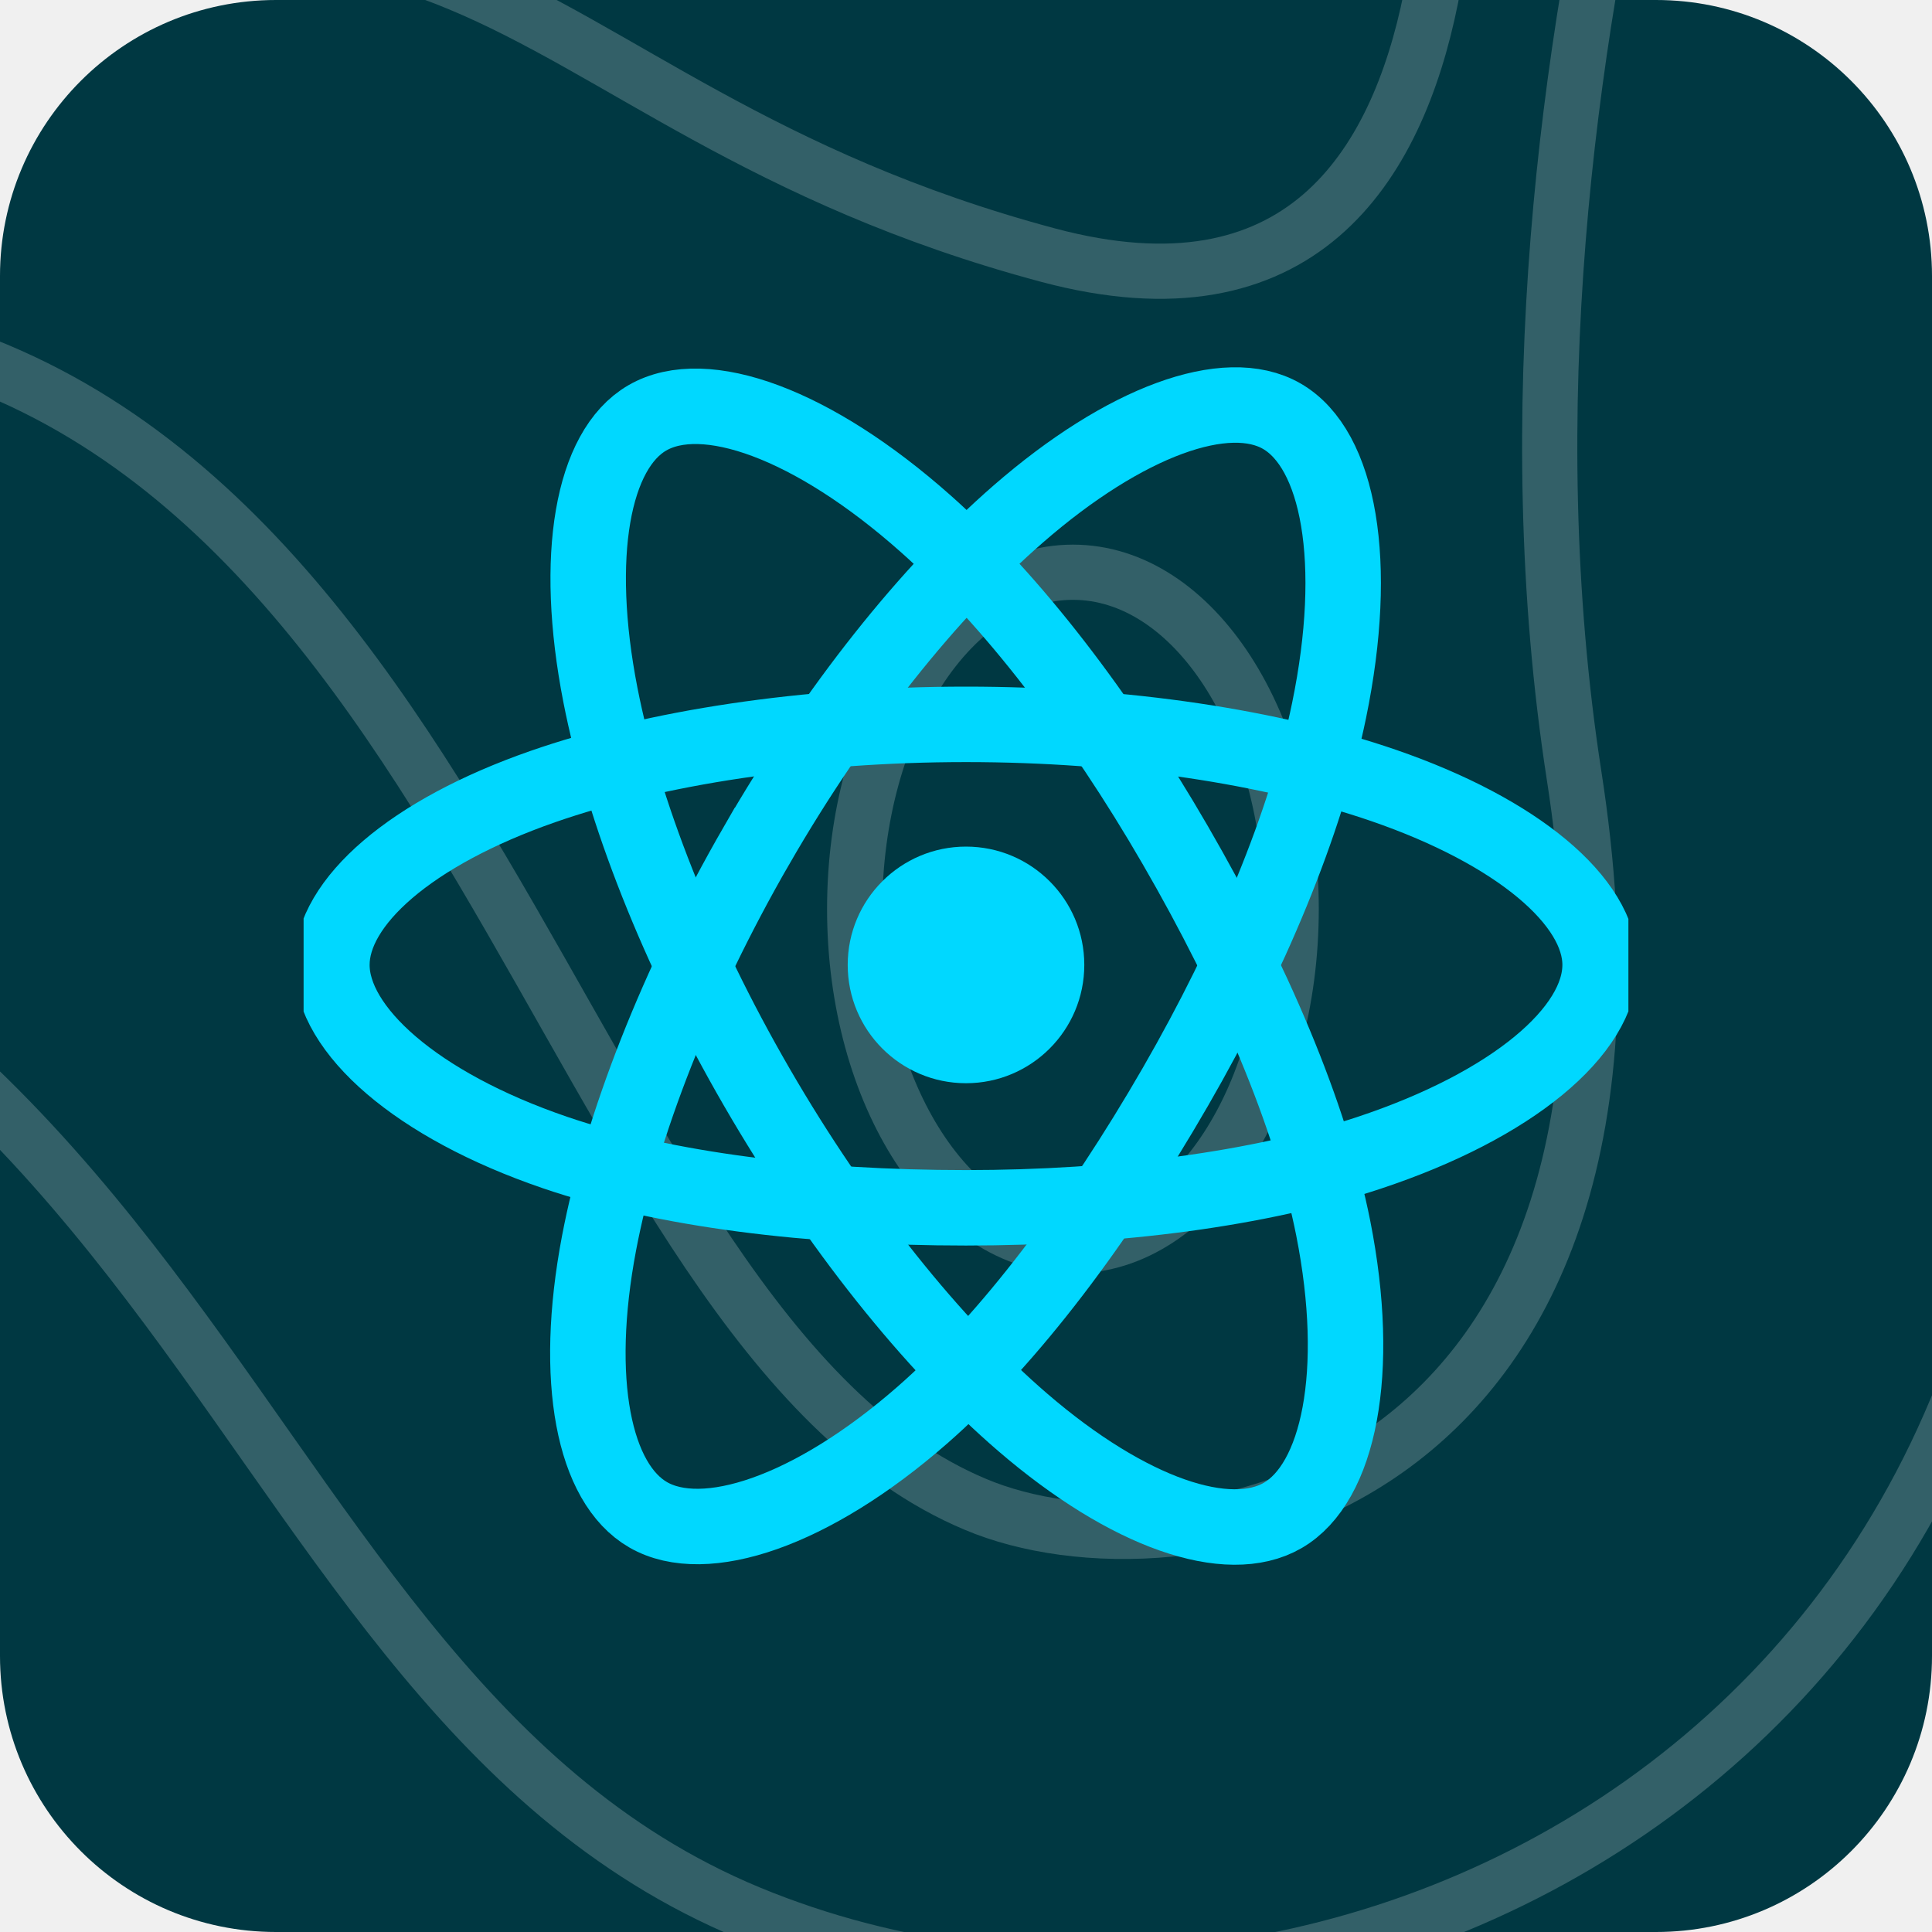
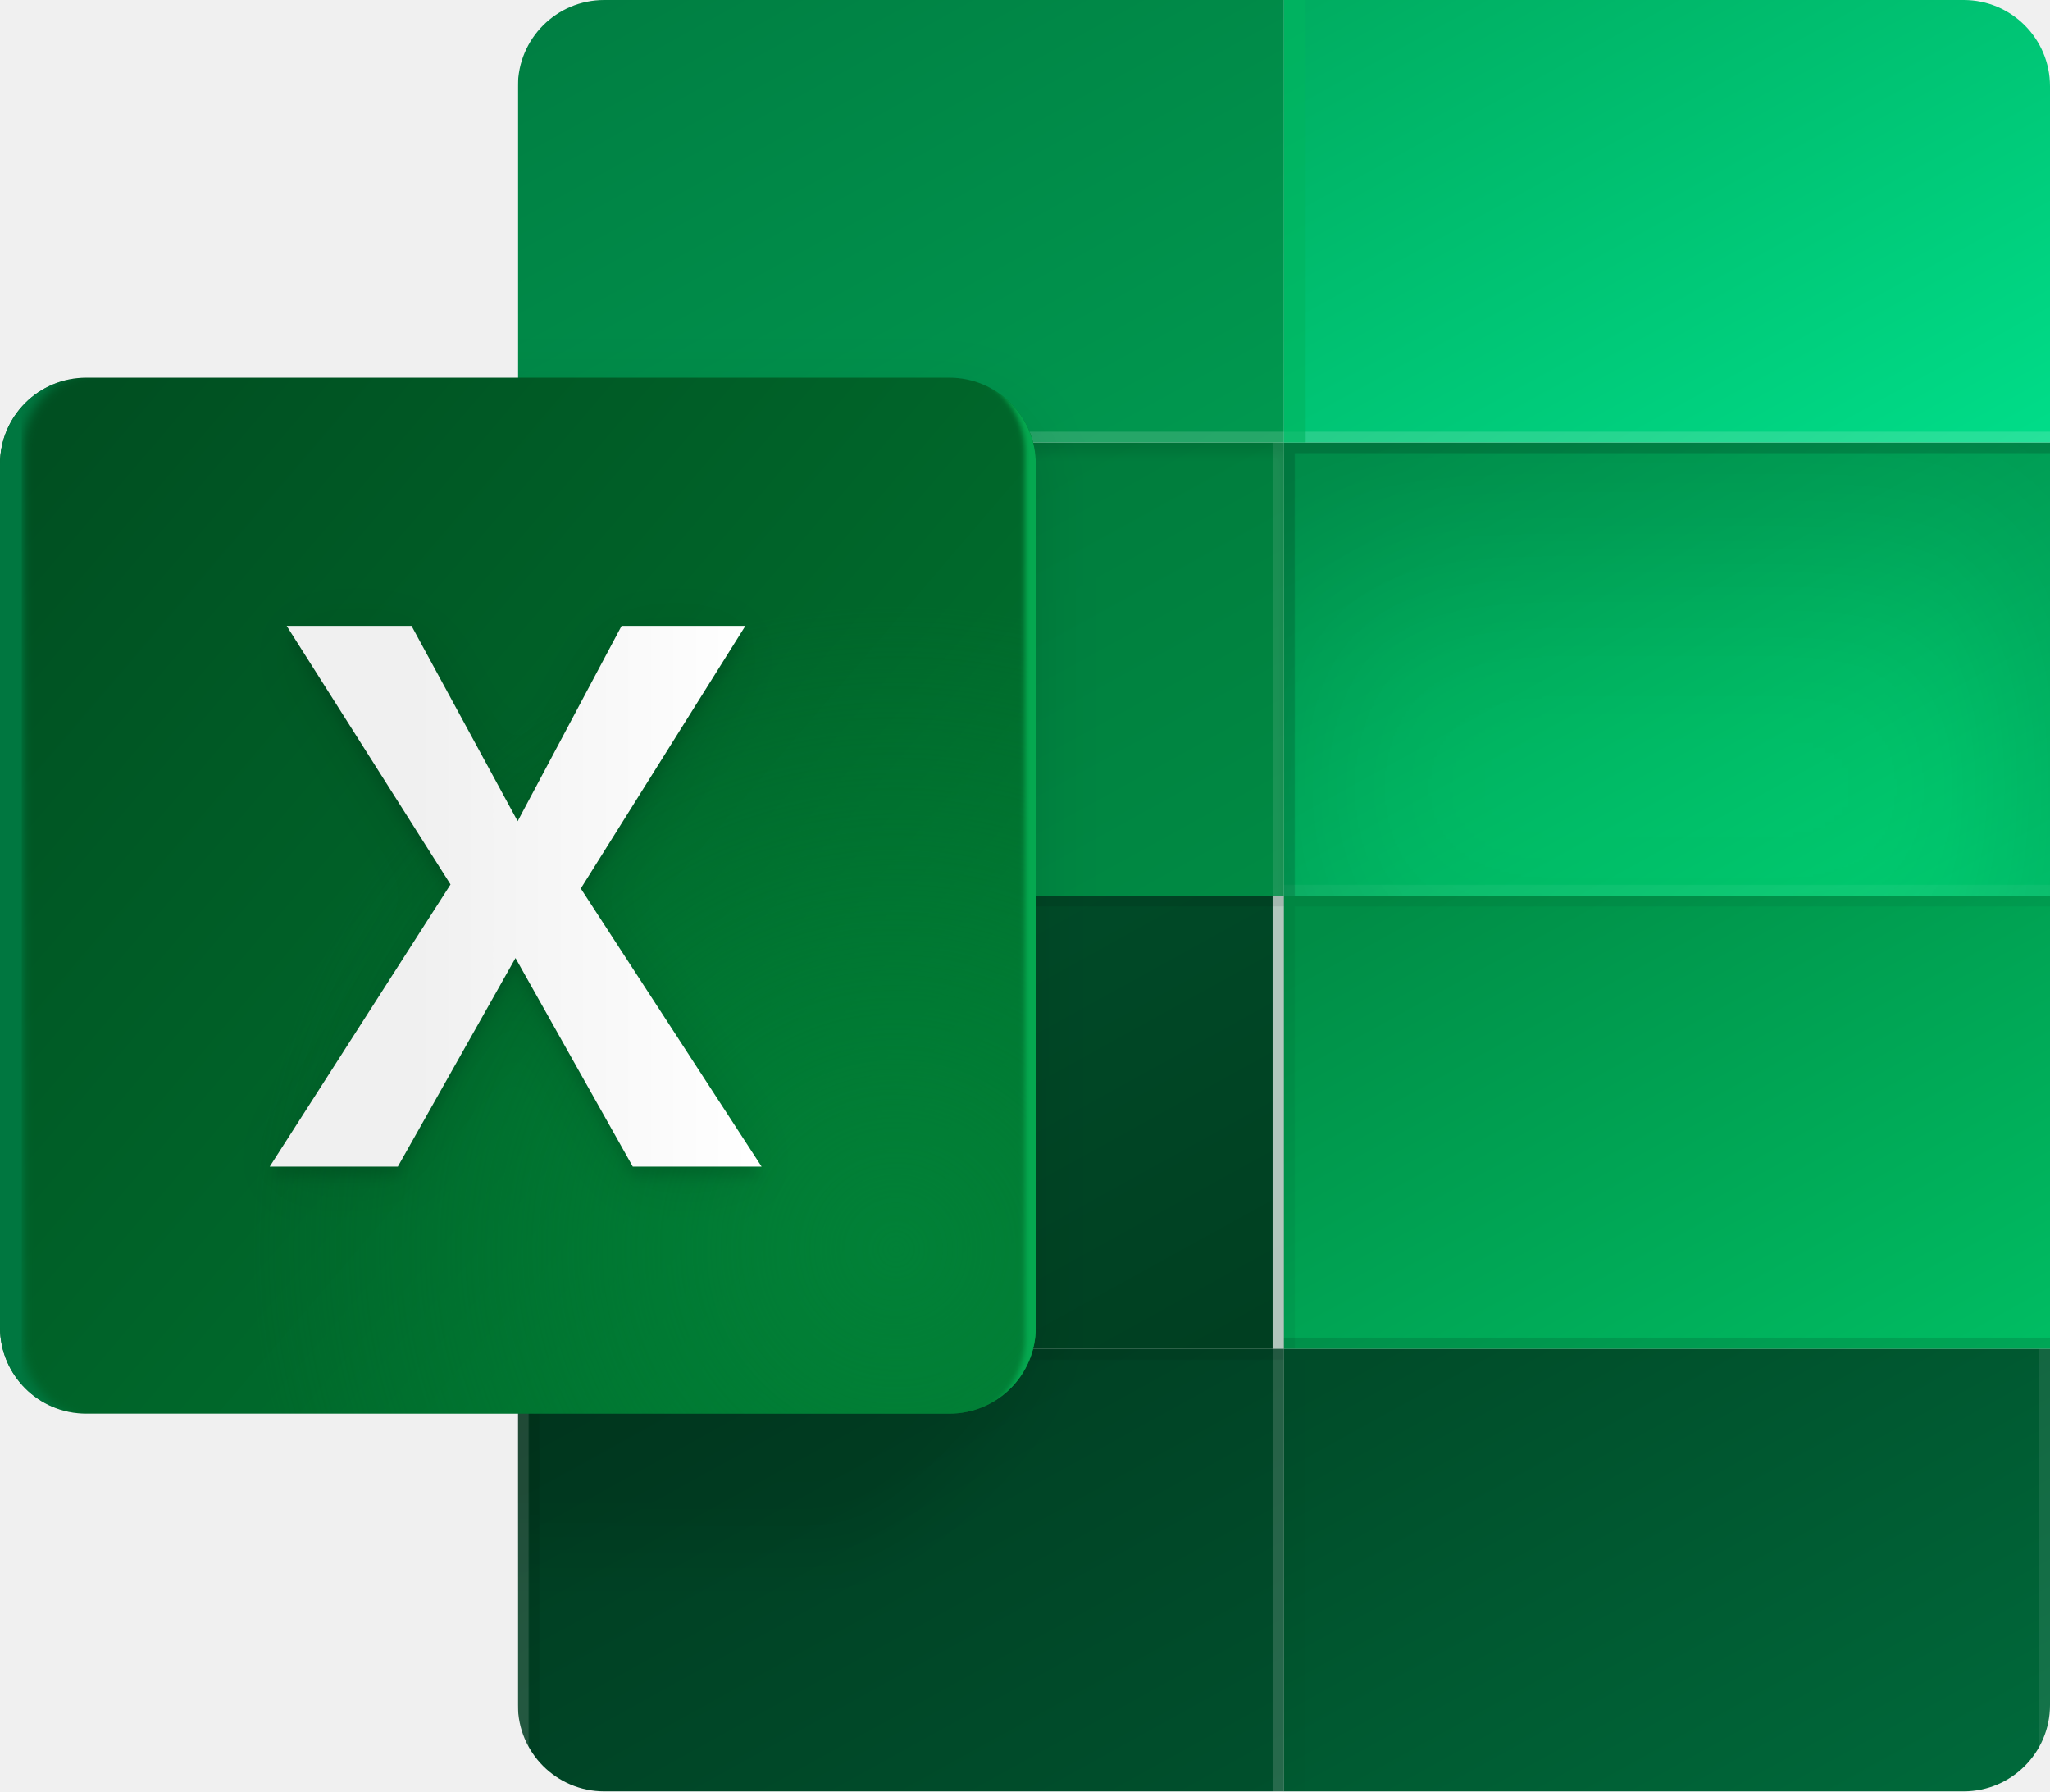
- <svg xmlns="http://www.w3.org/2000/svg" width="70" height="70" viewBox="0 0 70 70" fill="none">
-   <g clip-path="url(#clip0)">
-     <rect width="70" height="70" rx="10" fill="#003842" />
-     <path d="M94.857 -15.518C94.857 -15.518 68.479 -2.956 73.161 28.121C78.413 62.967 47.953 77.922 27.141 69.308C6.329 60.664 7.785 28.689 -31.783 27.702C-72.207 26.715 -80.715 -13.544 -80.715 -13.544" stroke="white" stroke-opacity="0.2" stroke-width="2" stroke-miterlimit="10" />
-     <path d="M64.368 -24.881C64.368 -24.881 52.948 1.68 57.031 28.091C61.142 54.502 42.671 57.613 35.334 54.502C20.089 48.101 17.149 13.824 -7.46 11.61C-25.959 9.935 -50.853 23.186 -64.042 -6.874" stroke="white" stroke-opacity="0.2" stroke-width="2" stroke-miterlimit="10" />
-     <path d="M52.063 -13.036C52.063 -13.036 56.174 14.093 37.989 9.248C17.149 3.684 17.463 -9.357 -8.916 2.966C-18.308 7.363 -56.106 8.649 -48.483 -15.518" stroke="white" stroke-opacity="0.2" stroke-width="2" stroke-miterlimit="10" />
-     <path d="M38.874 45.14C43.242 45.14 46.782 39.677 46.782 32.937C46.782 26.197 43.242 20.733 38.874 20.733C34.507 20.733 30.966 26.197 30.966 32.937C30.966 39.677 34.507 45.14 38.874 45.14Z" stroke="white" stroke-opacity="0.2" stroke-width="2" stroke-miterlimit="10" />
-     <g clip-path="url(#clip1)">
-       <path d="M35 39.247C37.367 39.247 39.286 37.328 39.286 34.96C39.286 32.593 37.367 30.674 35 30.674C32.633 30.674 30.714 32.593 30.714 34.96C30.714 37.328 32.633 39.247 35 39.247Z" fill="#00D8FF" />
-       <path fill-rule="evenodd" clip-rule="evenodd" d="M35 26.245C40.755 26.245 46.101 27.071 50.132 28.459C54.989 30.131 57.975 32.665 57.975 34.96C57.975 37.352 54.81 40.044 49.595 41.772C45.652 43.079 40.463 43.761 35 43.761C29.399 43.761 24.096 43.12 20.108 41.758C15.063 40.034 12.025 37.306 12.025 34.96C12.025 32.684 14.876 30.169 19.664 28.5C23.71 27.089 29.188 26.245 34.999 26.245H35Z" stroke="#00D8FF" stroke-width="2.734" />
-       <path fill-rule="evenodd" clip-rule="evenodd" d="M27.414 30.628C30.289 25.643 33.675 21.424 36.891 18.625C40.765 15.253 44.453 13.933 46.441 15.079C48.512 16.274 49.264 20.361 48.155 25.742C47.318 29.81 45.316 34.646 42.587 39.378C39.788 44.23 36.584 48.505 33.412 51.277C29.398 54.786 25.518 56.056 23.485 54.884C21.514 53.748 20.759 50.021 21.705 45.039C22.505 40.829 24.511 35.662 27.413 30.628L27.414 30.628Z" stroke="#00D8FF" stroke-width="2.734" />
-       <path fill-rule="evenodd" clip-rule="evenodd" d="M27.421 39.391C24.538 34.411 22.575 29.37 21.755 25.186C20.769 20.145 21.466 16.291 23.453 15.141C25.522 13.943 29.438 15.333 33.546 18.981C36.653 21.739 39.842 25.887 42.579 30.615C45.386 35.463 47.489 40.373 48.307 44.506C49.342 49.736 48.504 53.733 46.474 54.908C44.504 56.048 40.899 54.841 37.055 51.533C33.807 48.738 30.332 44.42 27.421 39.391V39.391Z" stroke="#00D8FF" stroke-width="2.734" />
+ <svg xmlns="http://www.w3.org/2000/svg" xmlns:xlink="http://www.w3.org/1999/xlink" width="190" height="166" viewBox="0 0 190 166" id="excel">
+   <defs>
+     <rect id="j" width="142" height="166" rx="8" />
+     <rect id="m" width="71" height="42" y="41" />
+     <rect id="q" width="71" height="42" x="71" y="41" />
+     <rect id="u" width="71" height="42" y="-1" />
+     <rect id="y" width="71" height="42" x="71" y="-1" />
+     <rect id="C" width="71" height="42" y="83" />
+     <rect id="G" width="71" height="42" x="71" y="83" />
+     <rect id="K" width="71" height="42" y="125" />
+     <rect id="O" width="71" height="42" x="71" y="125" />
+     <rect id="R" width="142" height="166" rx="8" />
+     <rect id="U" width="96" height="96" rx="8" />
+     <rect id="aa" width="96" height="98" y="-1" rx="8" />
+     <filter id="o" width="102.8%" height="104.8%" x="-1.4%" y="-2.4%" filterUnits="objectBoundingBox">
+       <feOffset dx="-1" in="SourceAlpha" result="shadowOffsetInner1" />
+       <feComposite in="shadowOffsetInner1" in2="SourceAlpha" k2="-1" k3="1" operator="arithmetic" result="shadowInnerInner1" />
+       <feColorMatrix in="shadowInnerInner1" result="shadowMatrixInner1" values="0 0 0 0 1   0 0 0 0 1   0 0 0 0 1  0 0 0 0.1 0" />
+       <feGaussianBlur in="SourceAlpha" result="shadowBlurInner2" stdDeviation=".5" />
+       <feOffset dy="1" in="shadowBlurInner2" result="shadowOffsetInner2" />
+       <feComposite in="shadowOffsetInner2" in2="SourceAlpha" k2="-1" k3="1" operator="arithmetic" result="shadowInnerInner2" />
+       <feColorMatrix in="shadowInnerInner2" result="shadowMatrixInner2" values="0 0 0 0 0   0 0 0 0 0   0 0 0 0 0  0 0 0 0.08 0" />
+       <feMerge>
+         <feMergeNode in="shadowMatrixInner1" />
+         <feMergeNode in="shadowMatrixInner2" />
+       </feMerge>
+     </filter>
+     <filter id="s" width="143.7%" height="173.8%" x="-21.8%" y="-36.9%" filterUnits="objectBoundingBox">
+       <feOffset dy="-1" in="SourceAlpha" result="shadowOffsetInner1" />
+       <feComposite in="shadowOffsetInner1" in2="SourceAlpha" k2="-1" k3="1" operator="arithmetic" result="shadowInnerInner1" />
+       <feColorMatrix in="shadowInnerInner1" result="shadowMatrixInner1" values="0 0 0 0 1   0 0 0 0 1   0 0 0 0 1  0 0 0 0.05 0" />
+       <feGaussianBlur in="SourceAlpha" result="shadowBlurInner2" stdDeviation="10" />
+       <feOffset dy="11" in="shadowBlurInner2" result="shadowOffsetInner2" />
+       <feComposite in="shadowOffsetInner2" in2="SourceAlpha" k2="-1" k3="1" operator="arithmetic" result="shadowInnerInner2" />
+       <feColorMatrix in="shadowInnerInner2" result="shadowMatrixInner2" values="0 0 0 0 0   0 0 0 0 0   0 0 0 0 0  0 0 0 0.14 0" />
+       <feOffset dx="1" dy="1" in="SourceAlpha" result="shadowOffsetInner3" />
+       <feComposite in="shadowOffsetInner3" in2="SourceAlpha" k2="-1" k3="1" operator="arithmetic" result="shadowInnerInner3" />
+       <feColorMatrix in="shadowInnerInner3" result="shadowMatrixInner3" values="0 0 0 0 0   0 0 0 0 0   0 0 0 0 0  0 0 0 0.15 0" />
+       <feMerge>
+         <feMergeNode in="shadowMatrixInner1" />
+         <feMergeNode in="shadowMatrixInner2" />
+         <feMergeNode in="shadowMatrixInner3" />
+       </feMerge>
+     </filter>
+     <filter id="w" width="101.4%" height="102.4%" x="-.7%" y="-1.2%" filterUnits="objectBoundingBox">
+       <feOffset dy="-1" in="SourceAlpha" result="shadowOffsetInner1" />
+       <feComposite in="shadowOffsetInner1" in2="SourceAlpha" k2="-1" k3="1" operator="arithmetic" result="shadowInnerInner1" />
+       <feColorMatrix in="shadowInnerInner1" values="0 0 0 0 1   0 0 0 0 1   0 0 0 0 1  0 0 0 0.15 0" />
+     </filter>
+     <filter id="A" width="102.8%" height="104.8%" x="-1.4%" y="-2.4%" filterUnits="objectBoundingBox">
+       <feOffset dy="-1" in="SourceAlpha" result="shadowOffsetInner1" />
+       <feComposite in="shadowOffsetInner1" in2="SourceAlpha" k2="-1" k3="1" operator="arithmetic" result="shadowInnerInner1" />
+       <feColorMatrix in="shadowInnerInner1" result="shadowMatrixInner1" values="0 0 0 0 1   0 0 0 0 1   0 0 0 0 1  0 0 0 0.15 0" />
+       <feOffset dx="2" in="SourceAlpha" result="shadowOffsetInner2" />
+       <feComposite in="shadowOffsetInner2" in2="SourceAlpha" k2="-1" k3="1" operator="arithmetic" result="shadowInnerInner2" />
+       <feColorMatrix in="shadowInnerInner2" result="shadowMatrixInner2" values="0 0 0 0 0   0 0 0 0 0.71   0 0 0 0 0.373  0 0 0 0.63 0" />
+       <feMerge>
+         <feMergeNode in="shadowMatrixInner1" />
+         <feMergeNode in="shadowMatrixInner2" />
+       </feMerge>
+     </filter>
+     <filter id="E" width="102.8%" height="104.8%" x="-1.4%" y="-2.4%" filterUnits="objectBoundingBox">
+       <feOffset dx="-1" in="SourceAlpha" result="shadowOffsetInner1" />
+       <feComposite in="shadowOffsetInner1" in2="SourceAlpha" k2="-1" k3="1" operator="arithmetic" result="shadowInnerInner1" />
+       <feColorMatrix in="shadowInnerInner1" result="shadowMatrixInner1" values="0 0 0 0 1   0 0 0 0 1   0 0 0 0 1  0 0 0 0.7 0" />
+       <feOffset dx="2" dy="1" in="SourceAlpha" result="shadowOffsetInner2" />
+       <feComposite in="shadowOffsetInner2" in2="SourceAlpha" k2="-1" k3="1" operator="arithmetic" result="shadowInnerInner2" />
+       <feColorMatrix in="shadowInnerInner2" result="shadowMatrixInner2" values="0 0 0 0 0   0 0 0 0 0   0 0 0 0 0  0 0 0 0.08 0" />
+       <feMerge>
+         <feMergeNode in="shadowMatrixInner1" />
+         <feMergeNode in="shadowMatrixInner2" />
+       </feMerge>
+     </filter>
+     <filter id="I" width="101.4%" height="102.4%" x="-.7%" y="-1.2%" filterUnits="objectBoundingBox">
+       <feOffset dy="-1" in="SourceAlpha" result="shadowOffsetInner1" />
+       <feComposite in="shadowOffsetInner1" in2="SourceAlpha" k2="-1" k3="1" operator="arithmetic" result="shadowInnerInner1" />
+       <feColorMatrix in="shadowInnerInner1" result="shadowMatrixInner1" values="0 0 0 0 0   0 0 0 0 0   0 0 0 0 0  0 0 0 0.12 0" />
+       <feOffset dx="1" dy="1" in="SourceAlpha" result="shadowOffsetInner2" />
+       <feComposite in="shadowOffsetInner2" in2="SourceAlpha" k2="-1" k3="1" operator="arithmetic" result="shadowInnerInner2" />
+       <feColorMatrix in="shadowInnerInner2" result="shadowMatrixInner2" values="0 0 0 0 0   0 0 0 0 0   0 0 0 0 0  0 0 0 0.05 0" />
+       <feMerge>
+         <feMergeNode in="shadowMatrixInner1" />
+         <feMergeNode in="shadowMatrixInner2" />
+       </feMerge>
+     </filter>
+     <filter id="M" width="102.8%" height="104.8%" x="-1.4%" y="-2.4%" filterUnits="objectBoundingBox">
+       <feOffset dx="-1" in="SourceAlpha" result="shadowOffsetInner1" />
+       <feComposite in="shadowOffsetInner1" in2="SourceAlpha" k2="-1" k3="1" operator="arithmetic" result="shadowInnerInner1" />
+       <feColorMatrix in="shadowInnerInner1" result="shadowMatrixInner1" values="0 0 0 0 1   0 0 0 0 1   0 0 0 0 1  0 0 0 0.15 0" />
+       <feOffset dx="1" in="SourceAlpha" result="shadowOffsetInner2" />
+       <feComposite in="shadowOffsetInner2" in2="SourceAlpha" k2="-1" k3="1" operator="arithmetic" result="shadowInnerInner2" />
+       <feColorMatrix in="shadowInnerInner2" result="shadowMatrixInner2" values="0 0 0 0 1   0 0 0 0 1   0 0 0 0 1  0 0 0 0.15 0" />
+       <feOffset dx="2" dy="1" in="SourceAlpha" result="shadowOffsetInner3" />
+       <feComposite in="shadowOffsetInner3" in2="SourceAlpha" k2="-1" k3="1" operator="arithmetic" result="shadowInnerInner3" />
+       <feColorMatrix in="shadowInnerInner3" result="shadowMatrixInner3" values="0 0 0 0 0   0 0 0 0 0   0 0 0 0 0  0 0 0 0.08 0" />
+       <feMerge>
+         <feMergeNode in="shadowMatrixInner1" />
+         <feMergeNode in="shadowMatrixInner2" />
+         <feMergeNode in="shadowMatrixInner3" />
+       </feMerge>
+     </filter>
+     <filter id="Q" width="102.8%" height="104.8%" x="-1.4%" y="-2.4%" filterUnits="objectBoundingBox">
+       <feOffset dx="-1" in="SourceAlpha" result="shadowOffsetInner1" />
+       <feComposite in="shadowOffsetInner1" in2="SourceAlpha" k2="-1" k3="1" operator="arithmetic" result="shadowInnerInner1" />
+       <feColorMatrix in="shadowInnerInner1" result="shadowMatrixInner1" values="0 0 0 0 1   0 0 0 0 1   0 0 0 0 1  0 0 0 0.08 0" />
+       <feOffset dx="2" dy="1" in="SourceAlpha" result="shadowOffsetInner2" />
+       <feComposite in="shadowOffsetInner2" in2="SourceAlpha" k2="-1" k3="1" operator="arithmetic" result="shadowInnerInner2" />
+       <feColorMatrix in="shadowInnerInner2" result="shadowMatrixInner2" values="0 0 0 0 0   0 0 0 0 0   0 0 0 0 0  0 0 0 0.01 0" />
+       <feMerge>
+         <feMergeNode in="shadowMatrixInner1" />
+         <feMergeNode in="shadowMatrixInner2" />
+       </feMerge>
+     </filter>
+     <filter id="S" width="117%" height="117%" x="-8.5%" y="-8.5%" filterUnits="objectBoundingBox">
+       <feGaussianBlur in="SourceGraphic" stdDeviation="3" />
+     </filter>
+     <filter id="Z" width="103.1%" height="103.1%" x="-1.6%" y="-1.5%" filterUnits="objectBoundingBox">
+       <feGaussianBlur in="SourceAlpha" result="shadowBlurInner1" stdDeviation=".25" />
+       <feOffset dx="-1" in="shadowBlurInner1" result="shadowOffsetInner1" />
+       <feComposite in="shadowOffsetInner1" in2="SourceAlpha" k2="-1" k3="1" operator="arithmetic" result="shadowInnerInner1" />
+       <feColorMatrix in="shadowInnerInner1" result="shadowMatrixInner1" values="0 0 0 0 0.02   0 0 0 0 0.66   0 0 0 0 0.312  0 0 0 1 0" />
+       <feGaussianBlur in="SourceAlpha" result="shadowBlurInner2" stdDeviation=".5" />
+       <feOffset dx="2" in="shadowBlurInner2" result="shadowOffsetInner2" />
+       <feComposite in="shadowOffsetInner2" in2="SourceAlpha" k2="-1" k3="1" operator="arithmetic" result="shadowInnerInner2" />
+       <feColorMatrix in="shadowInnerInner2" result="shadowMatrixInner2" values="0 0 0 0 0   0 0 0 0 0.467   0 0 0 0 0.251  0 0 0 1 0" />
+       <feMerge>
+         <feMergeNode in="shadowMatrixInner1" />
+         <feMergeNode in="shadowMatrixInner2" />
+       </feMerge>
+     </filter>
+     <filter id="ab" width="141.7%" height="137.9%" x="-20.8%" y="-17%" filterUnits="objectBoundingBox">
+       <feOffset dy="1" in="SourceAlpha" result="shadowOffsetOuter1" />
+       <feGaussianBlur in="shadowOffsetOuter1" result="shadowBlurOuter1" stdDeviation="3" />
+       <feColorMatrix in="shadowBlurOuter1" result="shadowMatrixOuter1" values="0 0 0 0 0   0 0 0 0 0   0 0 0 0 0  0 0 0 0.1 0" />
+       <feOffset dy="1" in="SourceAlpha" result="shadowOffsetOuter2" />
+       <feGaussianBlur in="shadowOffsetOuter2" result="shadowBlurOuter2" stdDeviation=".5" />
+       <feColorMatrix in="shadowBlurOuter2" result="shadowMatrixOuter2" values="0 0 0 0 0   0 0 0 0 0   0 0 0 0 0  0 0 0 0.1 0" />
+       <feMerge>
+         <feMergeNode in="shadowMatrixOuter1" />
+         <feMergeNode in="shadowMatrixOuter2" />
+       </feMerge>
+     </filter>
+     <linearGradient id="l" x1="6.294%" x2="103.402%" y1="0%" y2="103.5%">
+       <stop offset="0%" stop-color="#007438" />
+       <stop offset="97.34%" stop-color="#008B44" />
+     </linearGradient>
+     <linearGradient id="p" x1="107.466%" x2="6.294%" y1="107.831%" y2="0%">
+       <stop offset="0%" stop-color="#00D576" />
+       <stop offset="97.026%" stop-color="#00A054" />
+     </linearGradient>
+     <linearGradient id="t" x1="6.294%" x2="107.466%" y1="0%" y2="107.831%">
+       <stop offset="0%" stop-color="#007E42" />
+       <stop offset="95.983%" stop-color="#009A50" />
+     </linearGradient>
+     <linearGradient id="x" x1="6.294%" x2="107.466%" y1="0%" y2="107.831%">
+       <stop offset="0%" stop-color="#00AD61" />
+       <stop offset="100%" stop-color="#00E18C" />
+     </linearGradient>
+     <linearGradient id="B" x1="107.466%" x2="9.303%" y1="107.831%" y2="3.207%">
+       <stop offset="0%" stop-color="#003D20" />
+       <stop offset="100%" stop-color="#004F2A" />
+     </linearGradient>
+     <linearGradient id="F" x1="107.466%" x2="9.303%" y1="107.831%" y2="3.207%">
+       <stop offset="0%" stop-color="#00C165" />
+       <stop offset="100%" stop-color="#008D46" />
+     </linearGradient>
+     <linearGradient id="J" x1="107.466%" x2="9.303%" y1="107.831%" y2="3.207%">
+       <stop offset="0%" stop-color="#00522E" />
+       <stop offset="100%" stop-color="#003B20" />
+     </linearGradient>
+     <linearGradient id="N" x1="107.466%" x2="9.303%" y1="107.831%" y2="3.207%">
+       <stop offset="0%" stop-color="#006D3D" />
+       <stop offset="100%" stop-color="#004C29" />
+     </linearGradient>
+     <linearGradient id="V" x1="113.177%" x2="2.151%" y1="104.673%" y2="9.713%">
+       <stop offset="0%" stop-color="#008034" />
+       <stop offset="100%" stop-color="#004F21" />
+     </linearGradient>
+     <linearGradient id="ad" x1="29.468%" x2="97.963%" y1="50%" y2="50%">
+       <stop offset="0%" stop-color="#F0F0F0" />
+       <stop offset="100%" stop-color="#FFF" />
+     </linearGradient>
+     <pattern id="n" width="512" height="512" x="-512" y="-471" patternUnits="userSpaceOnUse">
+       <use xlink:href="#a" />
+     </pattern>
+     <pattern id="r" width="512" height="512" x="-441" y="-471" patternUnits="userSpaceOnUse">
+       <use xlink:href="#b" />
+     </pattern>
+     <pattern id="v" width="512" height="512" x="-512" y="-513" patternUnits="userSpaceOnUse">
+       <use xlink:href="#c" />
+     </pattern>
+     <pattern id="z" width="512" height="512" x="-441" y="-513" patternUnits="userSpaceOnUse">
+       <use xlink:href="#d" />
+     </pattern>
+     <pattern id="D" width="512" height="512" x="-512" y="-429" patternUnits="userSpaceOnUse">
+       <use xlink:href="#e" />
+     </pattern>
+     <pattern id="H" width="512" height="512" x="-441" y="-429" patternUnits="userSpaceOnUse">
+       <use xlink:href="#f" />
+     </pattern>
+     <pattern id="L" width="512" height="512" x="-512" y="-387" patternUnits="userSpaceOnUse">
+       <use xlink:href="#g" />
+     </pattern>
+     <pattern id="P" width="512" height="512" x="-441" y="-387" patternUnits="userSpaceOnUse">
+       <use xlink:href="#h" />
+     </pattern>
+     <pattern id="X" width="512" height="512" x="-512" y="-512" patternUnits="userSpaceOnUse">
+       <use xlink:href="#i" />
+     </pattern>
+     <radialGradient id="W" cx="86.601%" cy="84.21%" r="62.398%" fx="86.601%" fy="84.21%">
+       <stop offset="0%" stop-color="#018137" />
+       <stop offset="100%" stop-color="#007E35" stop-opacity="0" />
+     </radialGradient>
+     <polygon id="ac" points="25 73.107 41.756 46.96 26.572 23 38.144 23 47.977 41.099 57.61 23 69.082 23 53.83 47.336 70.587 73.107 58.647 73.107 47.777 53.778 36.873 73.107" />
+   </defs>
+   <g fill="none" fill-rule="evenodd">
+     <g transform="translate(48)">
+       <mask id="k" fill="#fff">
+         <use xlink:href="#j" />
+       </mask>
+       <g mask="url(#k)">
+         <use xlink:href="#m" fill="url(#l)" />
+         <use xlink:href="#m" fill="url(#n)" fill-opacity=".012" />
+         <use xlink:href="#m" fill="#000" filter="url(#o)" />
+       </g>
+       <g mask="url(#k)">
+         <use xlink:href="#q" fill="url(#p)" />
+         <use xlink:href="#q" fill="url(#r)" fill-opacity=".012" />
+         <use xlink:href="#q" fill="#000" filter="url(#s)" />
+       </g>
+       <g mask="url(#k)">
+         <use xlink:href="#u" fill="url(#t)" />
+         <use xlink:href="#u" fill="url(#v)" fill-opacity=".012" />
+         <use xlink:href="#u" fill="#000" filter="url(#w)" />
+       </g>
+       <g mask="url(#k)">
+         <use xlink:href="#y" fill="url(#x)" />
+         <use xlink:href="#y" fill="url(#z)" fill-opacity=".012" />
+         <use xlink:href="#y" fill="#000" filter="url(#A)" />
+       </g>
+       <g mask="url(#k)">
+         <use xlink:href="#C" fill="url(#B)" />
+         <use xlink:href="#C" fill="url(#D)" fill-opacity=".012" />
+         <use xlink:href="#C" fill="#000" filter="url(#E)" />
+       </g>
+       <g mask="url(#k)">
+         <use xlink:href="#G" fill="url(#F)" />
+         <use xlink:href="#G" fill="url(#H)" fill-opacity=".012" />
+         <use xlink:href="#G" fill="#000" filter="url(#I)" />
+       </g>
+       <g mask="url(#k)">
+         <use xlink:href="#K" fill="url(#J)" />
+         <use xlink:href="#K" fill="url(#L)" fill-opacity=".012" />
+         <use xlink:href="#K" fill="#000" filter="url(#M)" />
+       </g>
+       <g mask="url(#k)">
+         <use xlink:href="#O" fill="url(#N)" />
+         <use xlink:href="#O" fill="url(#P)" fill-opacity=".012" />
+         <use xlink:href="#O" fill="#000" filter="url(#Q)" />
+       </g>
+     </g>
+     <g transform="translate(48)">
+       <mask id="T" fill="#fff">
+         <use xlink:href="#R" />
+       </mask>
+       <path fill="#000" fill-opacity=".1" d="M-40,37 L40,37 C44.418,37 48,40.582 48,45 L48,125 C48,129.418 34.418,143 30,143 L-50,143 C-54.418,143 -58,139.418 -58,135 L-58,55 C-58,50.582 -44.418,37 -40,37 Z" filter="url(#S)" mask="url(#T)" />
+     </g>
+     <g transform="translate(0 35)">
+       <mask id="Y" fill="#fff">
+         <use xlink:href="#U" />
+       </mask>
+       <use xlink:href="#U" fill="url(#V)" />
+       <use xlink:href="#U" fill="url(#W)" />
+       <use xlink:href="#U" fill="url(#X)" fill-opacity=".013" />
+       <g fill="#000" mask="url(#Y)">
+         <use xlink:href="#aa" filter="url(#Z)" />
+       </g>
+       <g mask="url(#Y)">
+         <use xlink:href="#ac" fill="#000" filter="url(#ab)" />
+         <use xlink:href="#ac" fill="url(#ad)" />
+       </g>
    </g>
  </g>
-   <defs>
-     <clipPath id="clip0">
-       <rect width="70" height="70" rx="10" fill="white" />
-     </clipPath>
-     <clipPath id="clip1">
-       <rect width="48" height="48" fill="white" transform="translate(11 11)" />
-     </clipPath>
-   </defs>
</svg>
